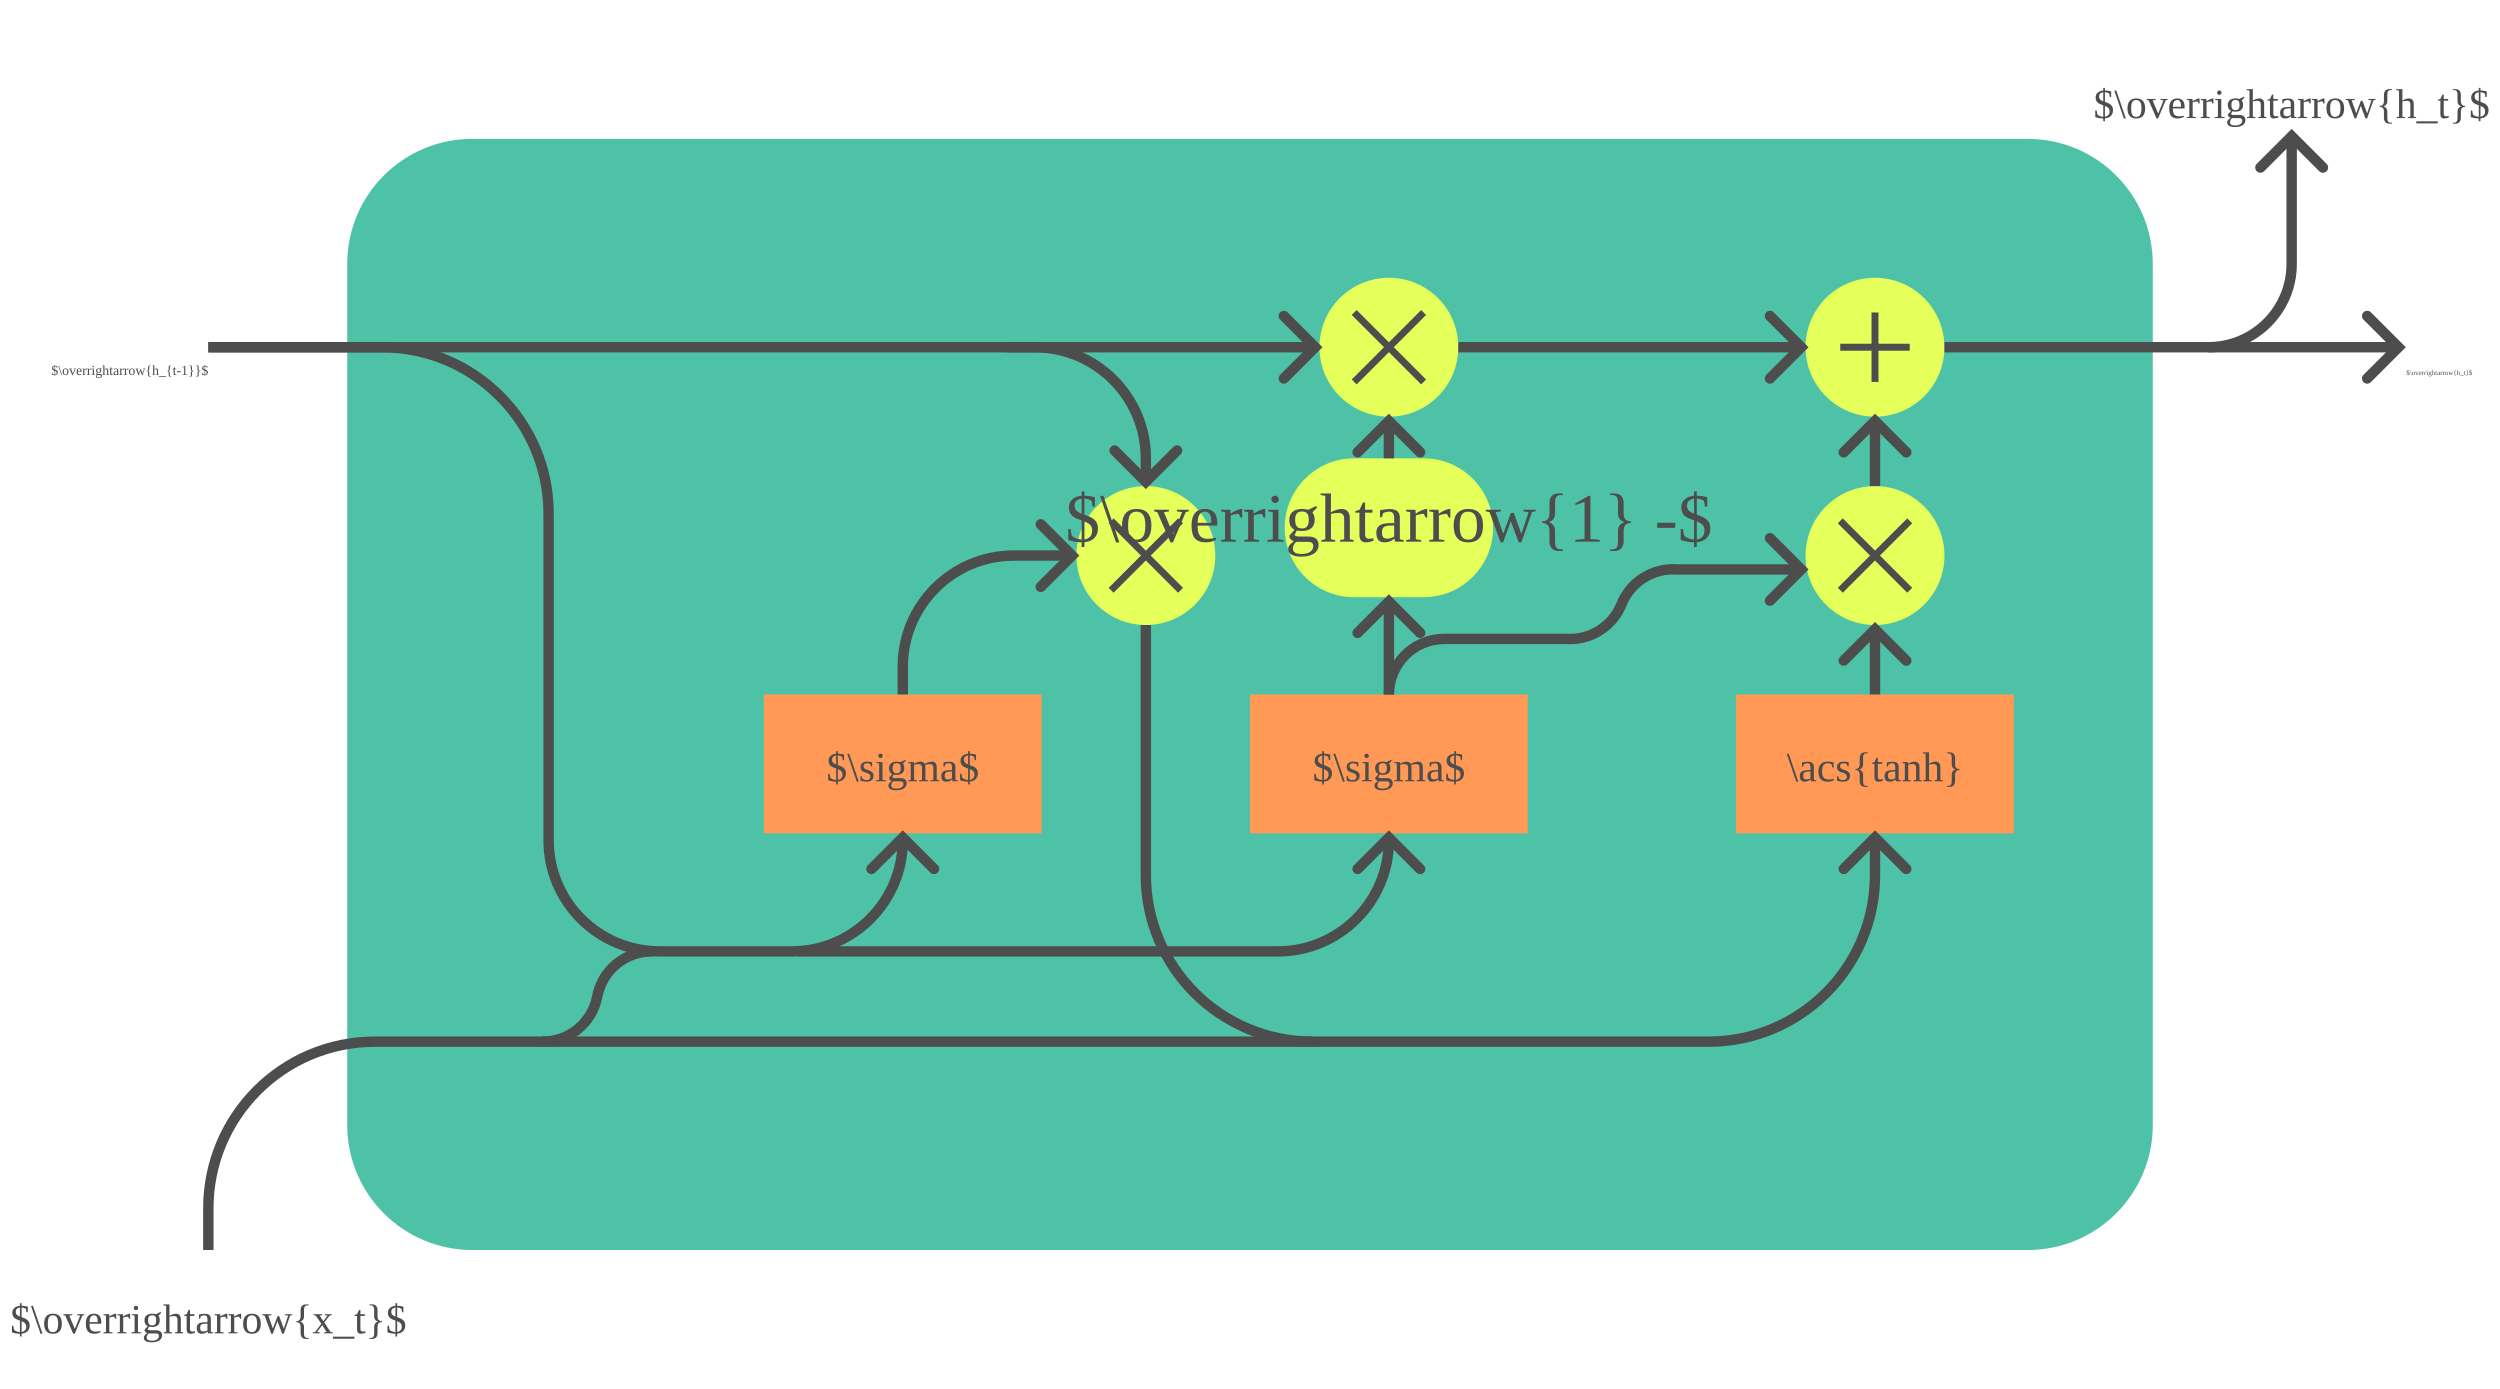
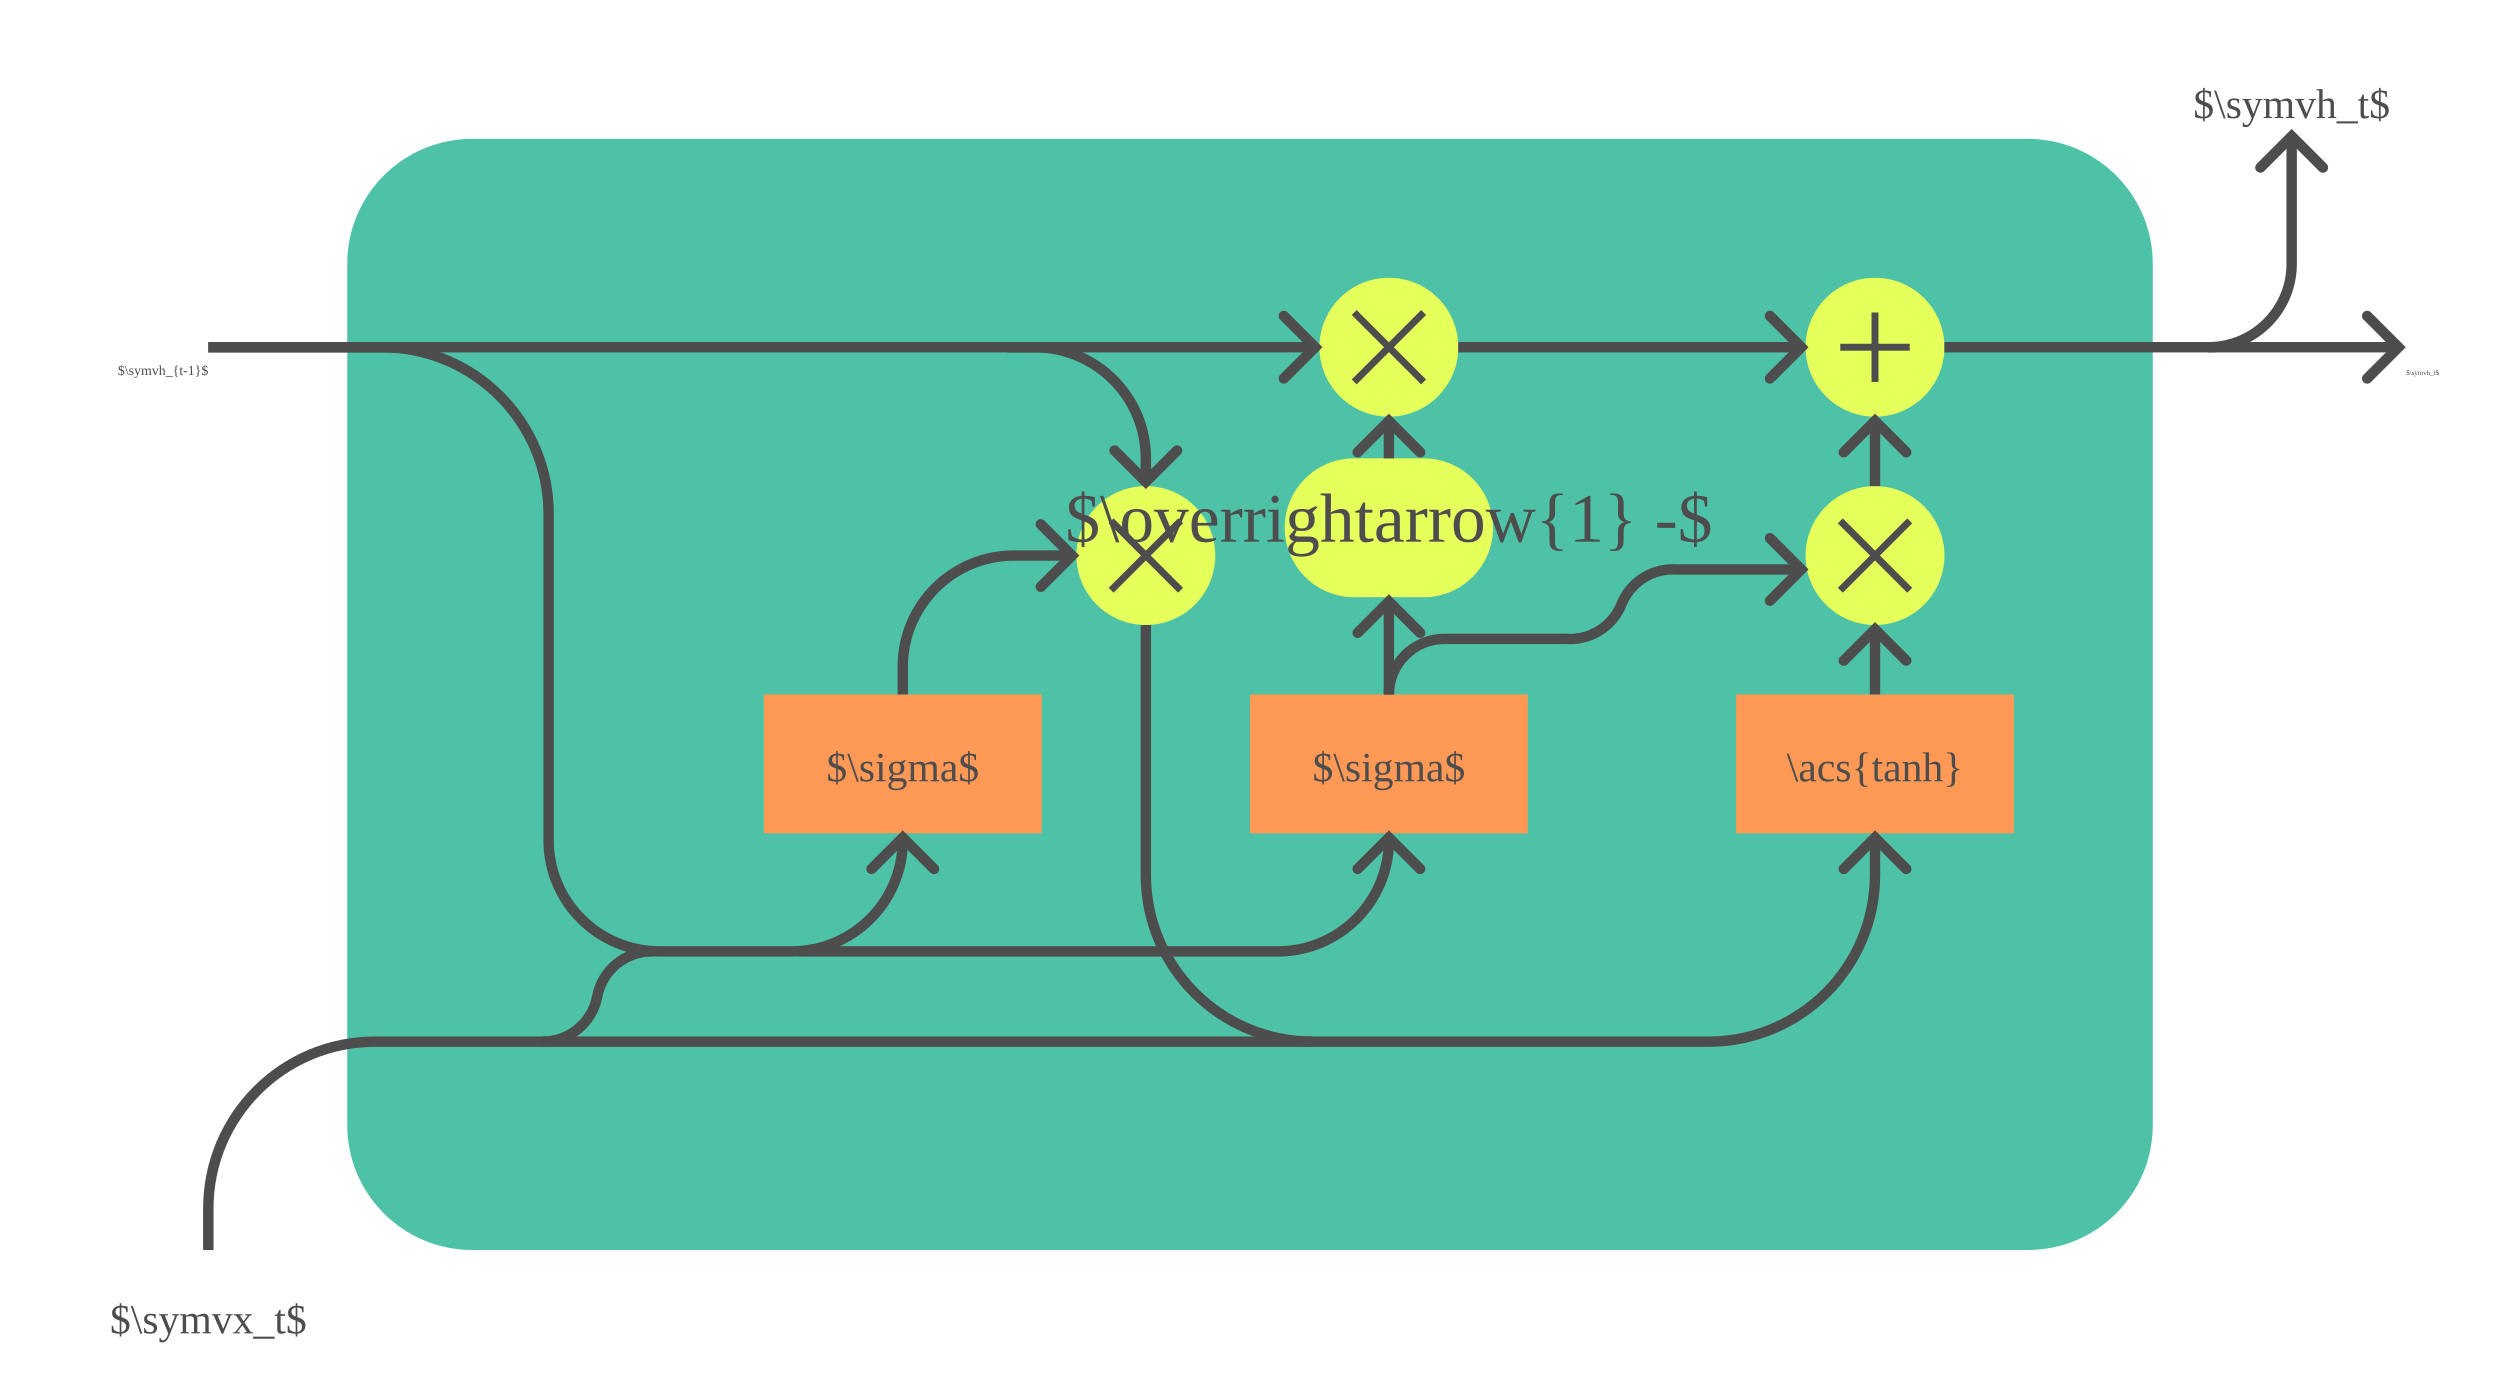
<svg xmlns="http://www.w3.org/2000/svg" width="720" height="400" viewBox="0 0 720 400" version="1.1" id="svg8" xml:space="preserve">
  <defs id="defs2">
    <marker style="overflow:visible" id="arrow" refX="0" refY="0" orient="auto-start-reverse" markerWidth="4.207" markerHeight="7" viewBox="0 0 4.207 7" preserveAspectRatio="xMidYMid">
      <path style="fill:none;stroke:context-stroke;stroke-width:1;stroke-linecap:round" d="M 3,-3 0,0 3,3" id="arrow3" transform="rotate(180,0.125,0)" />
    </marker>
  </defs>
  <g id="cell">
    <rect id="background" width="520" height="320" x="100" y="40" ry="36" fill="#4ec2a7" rx="36" />
    <g id="pointwise">
      <circle id="mult1" cx="400" cy="100" r="20" stroke="none" fill="#e5ff5b" />
      <circle id="mult2" cx="540" cy="160" r="20" stroke="none" fill="#e5ff5b" />
      <circle id="mult3" cx="330" cy="160" r="20" stroke="none" fill="#e5ff5b" />
      <circle id="add" cx="540" cy="100" r="20" stroke="none" fill="#e5ff5b" />
      <rect y="132" x="370" height="40" width="60" id="tanh2" ry="20" fill="#e5ff5b" rx="20" />
      <text x="400" y="156" id="textTanhPointwise" fill="#4d4d4d" stroke="none" font-size="20px" text-anchor="middle">$\overrightarrow{1} -$</text>
      <g id="plusSign">
        <line x1="540" x2="540" y1="110" y2="90" stroke-width="2" stroke="#4d4d4d" id="plus1" />
        <line x1="550" x2="530" y1="100" y2="100" stroke-width="2" stroke="#4d4d4d" id="plus2" />
      </g>
      <g id="multSign1">
        <line x1="390" x2="410" y1="110" y2="90" stroke-width="2" stroke="#4d4d4d" id="line1773" />
        <line x1="410" x2="390" y1="110" y2="90" stroke-width="2" stroke="#4d4d4d" id="line1771" />
      </g>
      <g id="multSign3">
        <line x1="320" x2="340" y1="170" y2="150" stroke-width="2" stroke="#4d4d4d" id="mult2-9" />
        <line x1="340" x2="320" y1="170" y2="150" stroke-width="2" stroke="#4d4d4d" id="mult1-3" />
      </g>
      <g id="multSign2">
        <line x1="550" x2="530" y1="170" y2="150" stroke-width="2" stroke="#4d4d4d" id="mult2-0" />
        <line x1="550" x2="530" y1="150" y2="170" stroke-width="2" stroke="#4d4d4d" id="mult1-6" />
      </g>
    </g>
    <g id="NN">
      <rect id="sigmNN1" width="80" height="40" x="360" y="200" fill="#ff9955" stroke="none" />
      <rect id="tanhNN0" width="80" height="40" x="500" y="200" fill="#ff9955" stroke="none" />
      <rect id="sigmNN0" width="80" height="40" x="220" y="200" fill="#ff9955" stroke="none" />
      <text x="540" y="225" id="textTanh" fill="#4d4d4d" stroke="none" font-size="12" text-anchor="middle">\acs{tanh}</text>
      <text x="260" y="225" id="textSig0" fill="#4d4d4d" stroke="none" font-size="12" text-anchor="middle">$\sigma$</text>
      <text x="400" y="225" id="textSig1" fill="#4d4d4d" stroke="none" font-size="12" text-anchor="middle">$\sigma$</text>
    </g>
    <path d="m 60,360 v -12 a 48,48 0 0 1 48,-48 h 384 a 48,48 0 0 0 48,-48 v -10" id="path11" fill="none" stroke="#4d4d4d" stroke-width="3" marker-end="url(#arrow)" />
    <path d="m 60,100 h 50 a 48,48 0 0 1 48,48 v 94 a 32,32 0 0 0 32,32 h 6 32 a 32,32 0 0 0 32,-32" id="path8" fill="none" stroke="#4d4d4d" stroke-width="3" marker-end="url(#arrow)" />
    <line x1="60" x2="378" y1="100" y2="100" stroke-width="3" stroke="#4d4d4d" id="line1" marker-end="url(#arrow)" />
    <path d="m 260,200 v -8 a 32,32 0 0 1 32,-32 h 16" id="path9" fill="none" stroke="#4d4d4d" stroke-width="3" marker-end="url(#arrow)" />
    <path d="m 290,100 h 8 a 32,32 0 0 1 32,32 v 6" id="path10" fill="none" stroke="#4d4d4d" stroke-width="3" marker-end="url(#arrow)" />
    <path d="m 330,180 v 72 a 48,48 0 0 0 48,48" id="path12" fill="none" stroke="#4d4d4d" stroke-width="3" />
    <path d="m 230,274 h 138 a 32,32 0 0 0 32,-32" id="path13" fill="none" stroke="#4d4d4d" stroke-width="3" marker-end="url(#arrow)" />
    <path d="m 400,200 v -26" id="path15" fill="none" stroke="#4d4d4d" stroke-width="3" marker-end="url(#arrow)" />
    <path d="m 400,200 a 16,16 0 0 1 16,-16 h 35 a 16,16 0 0 0 16,-10 a 16,16 0 0 1 16,-10 h 35" id="path16" fill="none" stroke="#4d4d4d" stroke-width="3" marker-end="url(#arrow)" />
    <path d="m 400,132 v -10" id="path17" fill="none" stroke="#4d4d4d" stroke-width="3" marker-end="url(#arrow)" />
    <path d="m 540,200 v -18" id="path18" fill="none" stroke="#4d4d4d" stroke-width="3" marker-end="url(#arrow)" />
    <path d="m 540,140 v -18" id="path19" fill="none" stroke="#4d4d4d" stroke-width="3" marker-end="url(#arrow)" />
    <path d="m 420,100 h 98" id="path20" fill="none" stroke="#4d4d4d" stroke-width="3" marker-end="url(#arrow)" />
    <line x1="560" x2="690" y1="100" y2="100" stroke-width="3" stroke="#4d4d4d" id="line14" marker-end="url(#arrow)" />
    <path id="path14" d="m 636,100 a 24,24 0 0 0 24,-24 V 40" fill="none" stroke="#4d4d4d" stroke-width="3" marker-end="url(#arrow)" />
    <path d="m 156,300 a 16,16 0 0 0 16,-13 16,16 0 0 1 16,-13" id="path9-7" fill="none" stroke="#4d4d4d" stroke-width="3" />
  </g>
  <g id="calque" style="display:inline">
-     <text id="text1982" y="34" x="660" font-size="12" fill="#4d4d4d" text-anchor="middle">$\overrightarrow{h_t}$</text>
-     <text id="text1994" y="108" x="693" font-size="2" fill="#4d4d4d">$\overrightarrow{h_t}$</text>
-     <text x="60" y="384" id="text2002" font-size="12" fill="#4d4d4d" text-anchor="middle">$\overrightarrow{x_t}$</text>
-     <text x="60" y="108" id="text2058" fill="#4d4d4d" font-size="4" text-anchor="end">$\overrightarrow{h_{t-1}}$</text>
+     <text id="text1982" y="34" x="660" font-size="12" fill="#4d4d4d" text-anchor="middle">$\symvh_t$</text>
+     <text id="text1994" y="108" x="693" font-size="2" fill="#4d4d4d">$\symvh_t$</text>
+     <text x="60" y="384" id="text2002" font-size="12" fill="#4d4d4d" text-anchor="middle">$\symvx_t$</text>
+     <text x="60" y="108" id="text2058" fill="#4d4d4d" font-size="4" text-anchor="end">$\symvh_{t-1}$</text>
  </g>
</svg>
